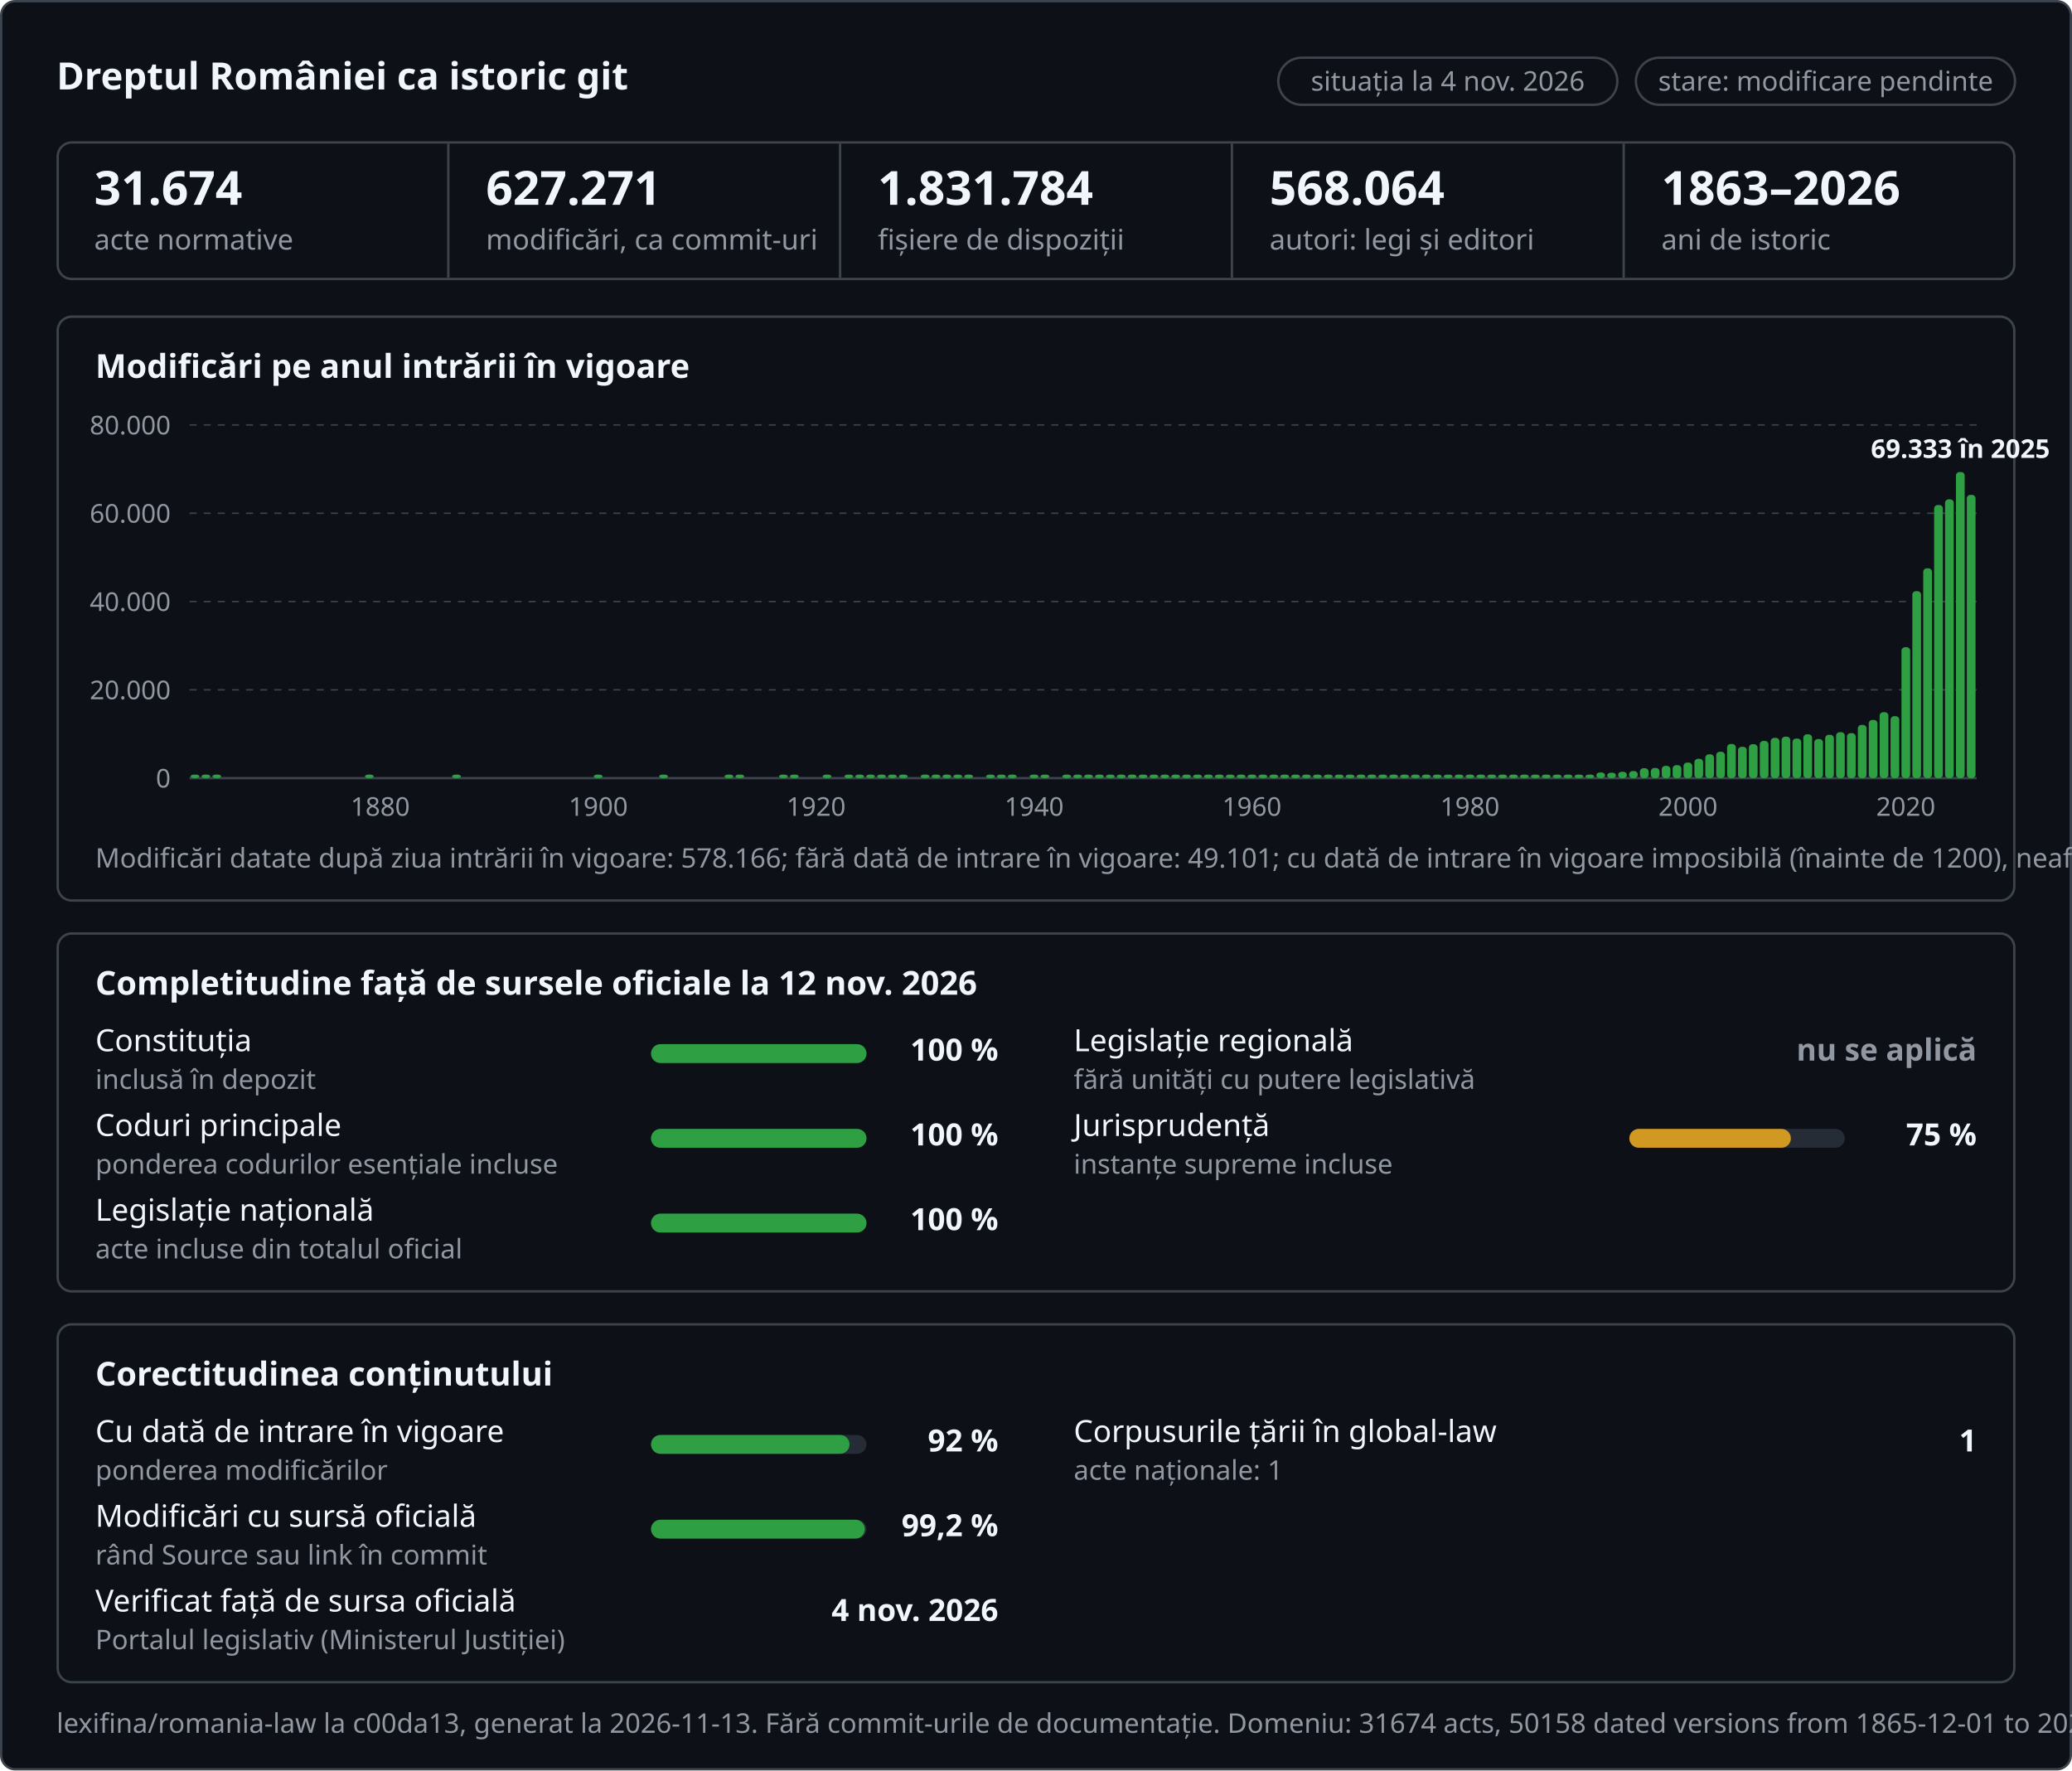
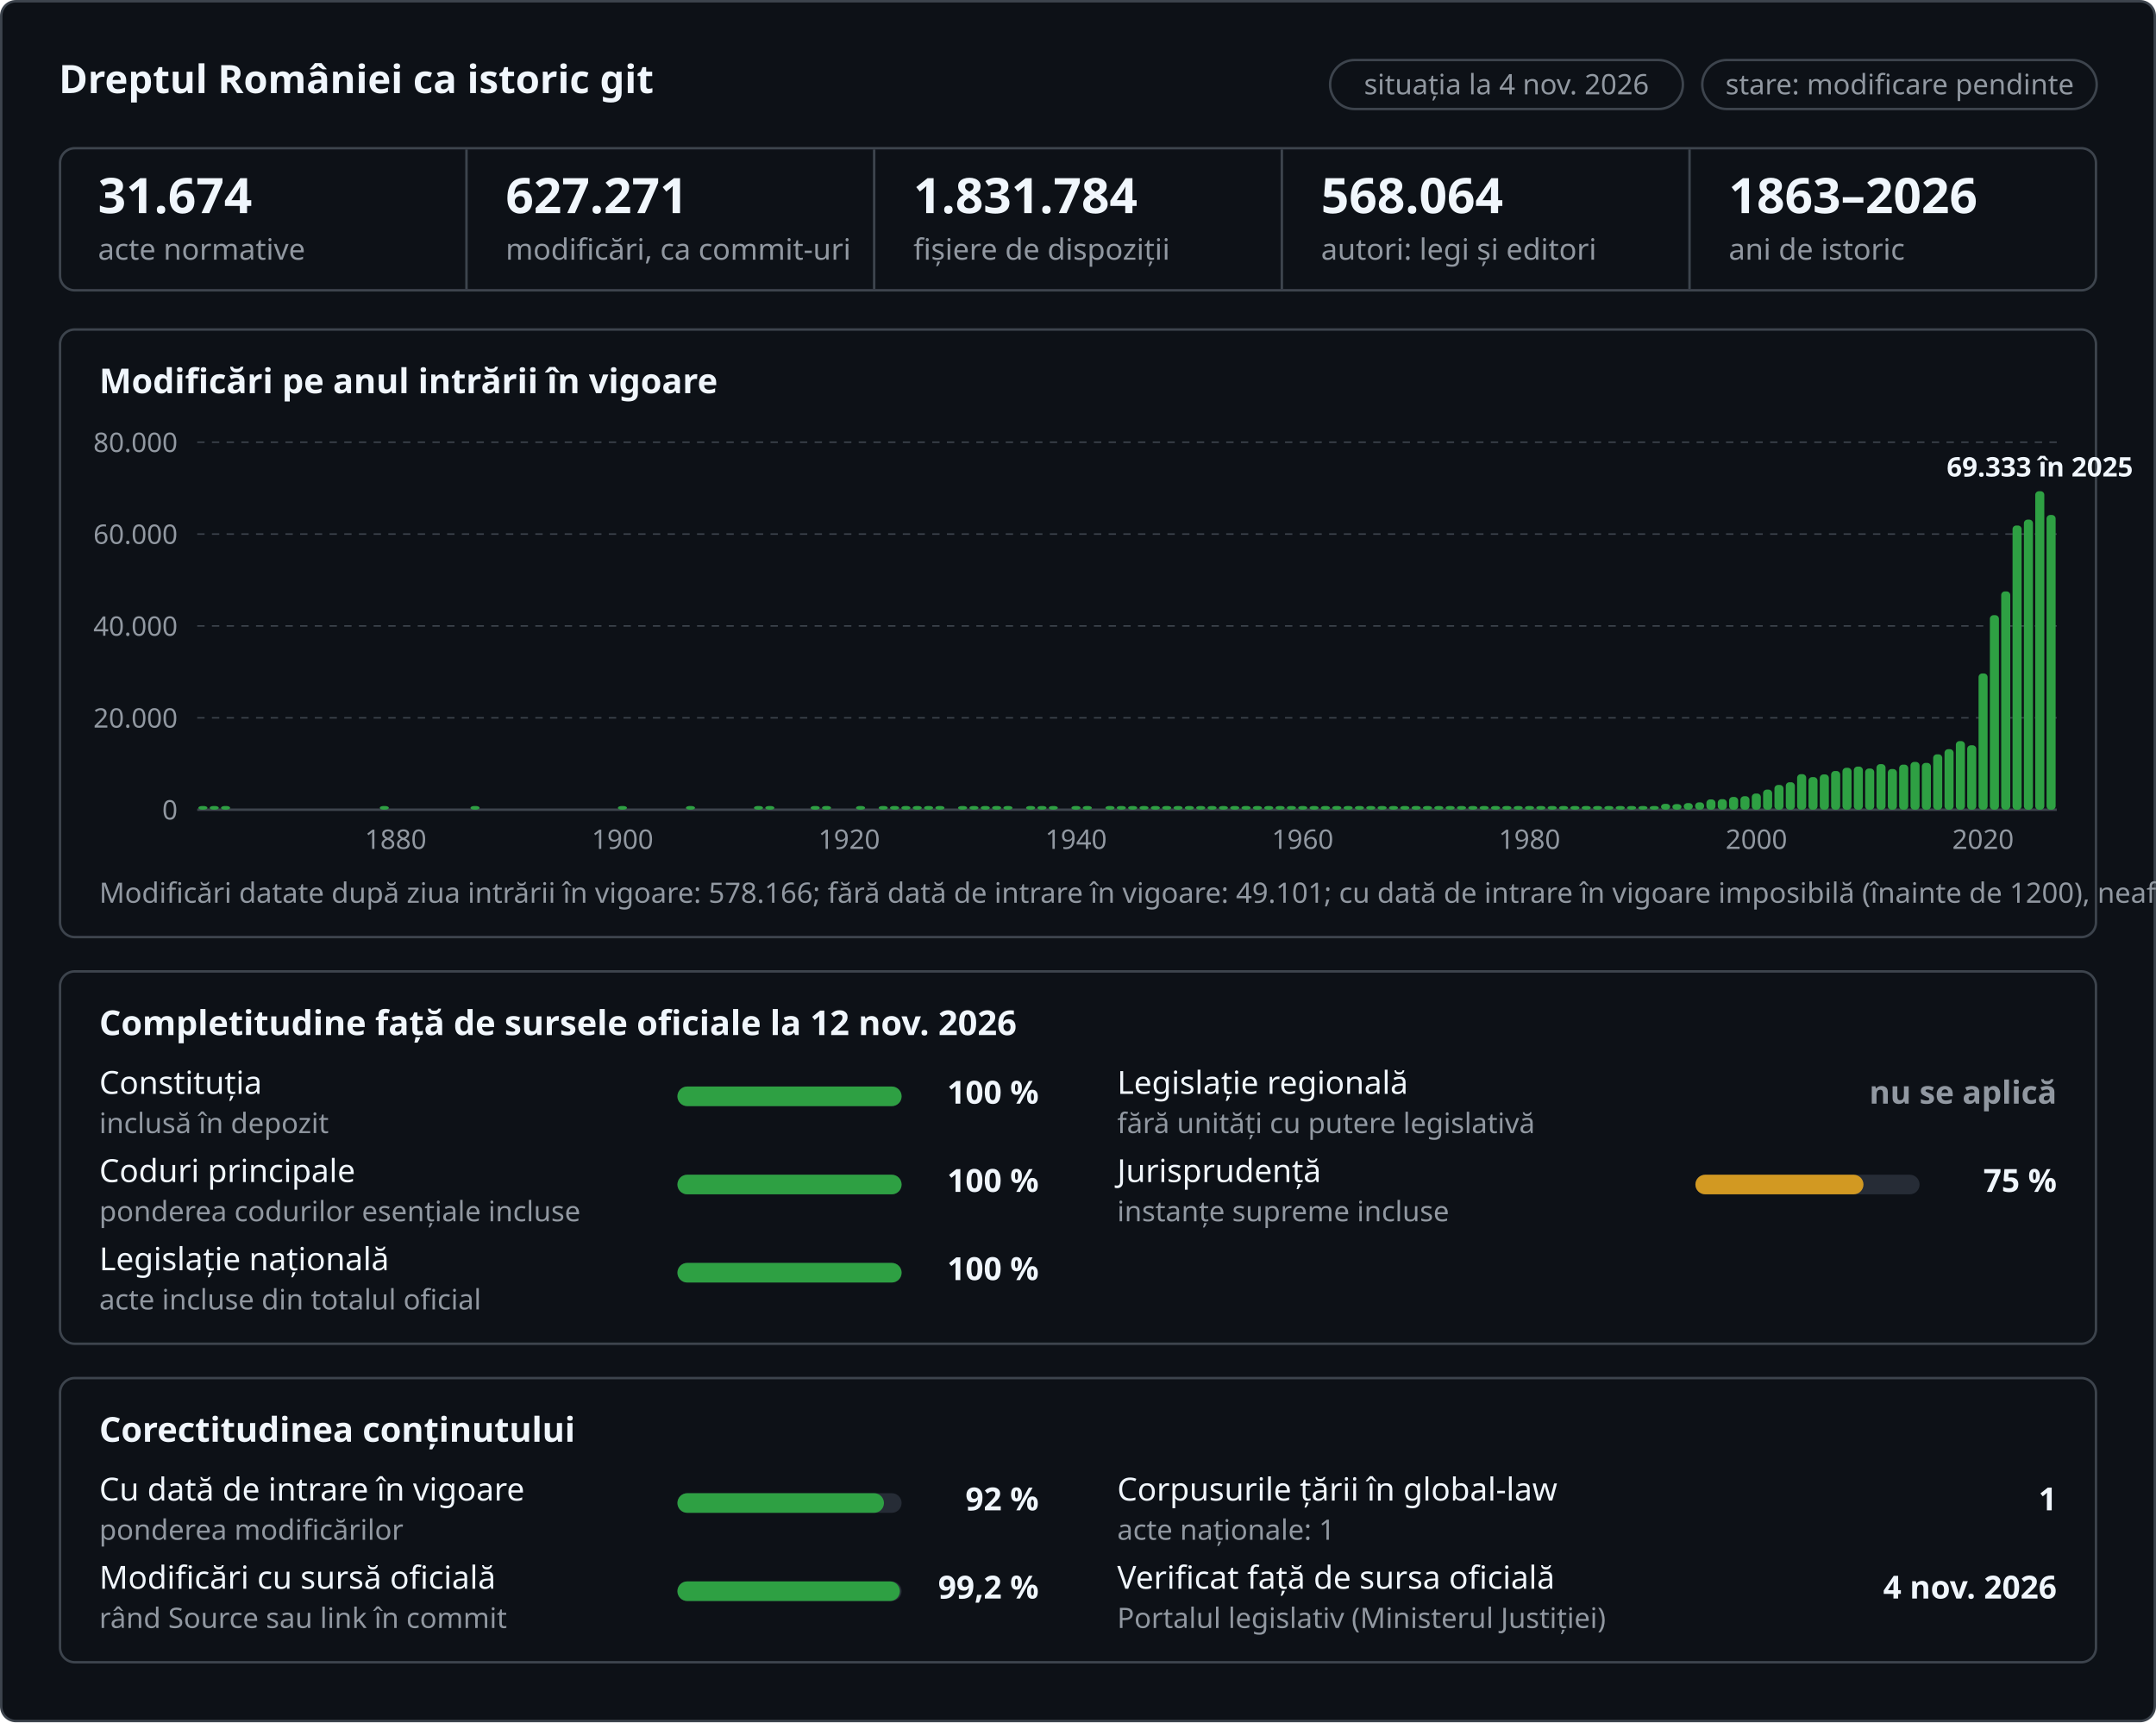
- <svg xmlns="http://www.w3.org/2000/svg" width="880" height="752" viewBox="0 0 880 752" font-family="-apple-system,BlinkMacSystemFont,Segoe UI,Noto Sans,Helvetica,Arial,sans-serif">
-   <rect x="0.5" y="0.5" width="879" height="751" rx="6" fill="#0d1117" stroke="#3d444d" />
+ <svg xmlns="http://www.w3.org/2000/svg" width="880" height="703" viewBox="0 0 880 703" font-family="-apple-system,BlinkMacSystemFont,Segoe UI,Noto Sans,Helvetica,Arial,sans-serif">
+   <rect x="0.5" y="0.5" width="879" height="702" rx="6" fill="#0d1117" stroke="#3d444d" />
  <text x="24" y="38" font-size="16" font-weight="600" fill="#f0f6fc">Dreptul României ca istoric git</text>
  <rect x="542.9" y="24.5" width="144" height="20" rx="10" fill="none" stroke="#3d444d" />
  <text x="614.9" y="38.5" font-size="11.5" font-weight="500" text-anchor="middle" fill="#9198a1">situația la 4 nov. 2026</text>
  <rect x="694.8" y="24.5" width="161" height="20" rx="10" fill="none" stroke="#3d444d" />
  <text x="775.4" y="38.5" font-size="11.5" font-weight="500" text-anchor="middle" fill="#9198a1">stare: modificare pendinte</text>
  <rect x="24.5" y="60.5" width="831" height="58" rx="6" fill="#0d1117" stroke="#3d444d" />
  <text x="40.0" y="87" font-size="20" font-weight="600" fill="#f0f6fc">31.674</text>
  <text x="40.0" y="106" font-size="12" fill="#9198a1">acte normative</text>
  <line x1="190.4" y1="61" x2="190.4" y2="118" stroke="#3d444d" />
  <text x="206.4" y="87" font-size="20" font-weight="600" fill="#f0f6fc">627.271</text>
  <text x="206.4" y="106" font-size="12" fill="#9198a1">modificări, ca commit-uri</text>
  <line x1="356.8" y1="61" x2="356.8" y2="118" stroke="#3d444d" />
  <text x="372.8" y="87" font-size="20" font-weight="600" fill="#f0f6fc">1.831.784</text>
  <text x="372.8" y="106" font-size="12" fill="#9198a1">fișiere de dispoziții</text>
  <line x1="523.2" y1="61" x2="523.2" y2="118" stroke="#3d444d" />
  <text x="539.2" y="87" font-size="20" font-weight="600" fill="#f0f6fc">568.064</text>
  <text x="539.2" y="106" font-size="12" fill="#9198a1">autori: legi și editori</text>
  <line x1="689.6" y1="61" x2="689.6" y2="118" stroke="#3d444d" />
  <text x="705.6" y="87" font-size="20" font-weight="600" fill="#f0f6fc">1863–2026</text>
  <text x="705.6" y="106" font-size="12" fill="#9198a1">ani de istoric</text>
  <rect x="24.5" y="134.5" width="831" height="248" rx="6" fill="#0d1117" stroke="#3d444d" />
  <text x="40.5" y="160.5" font-size="14" font-weight="600" fill="#f0f6fc">Modificări pe anul intrării în vigoare</text>
  <line x1="80.5" y1="330.5" x2="839.5" y2="330.5" stroke="#3d444d" stroke-width="1" />
  <text x="72.5" y="334.5" font-size="11" text-anchor="end" fill="#9198a1">0</text>
  <line x1="80.5" y1="293.0" x2="839.5" y2="293.0" stroke="#3d444d" stroke-width="0.6" stroke-dasharray="3 3" />
  <text x="72.5" y="297.0" font-size="11" text-anchor="end" fill="#9198a1">20.000</text>
  <line x1="80.5" y1="255.5" x2="839.5" y2="255.5" stroke="#3d444d" stroke-width="0.6" stroke-dasharray="3 3" />
  <text x="72.5" y="259.5" font-size="11" text-anchor="end" fill="#9198a1">40.000</text>
  <line x1="80.5" y1="218.0" x2="839.5" y2="218.0" stroke="#3d444d" stroke-width="0.6" stroke-dasharray="3 3" />
  <text x="72.5" y="222.0" font-size="11" text-anchor="end" fill="#9198a1">60.000</text>
  <line x1="80.5" y1="180.5" x2="839.5" y2="180.5" stroke="#3d444d" stroke-width="0.6" stroke-dasharray="3 3" />
  <text x="72.5" y="184.5" font-size="11" text-anchor="end" fill="#9198a1">80.000</text>
  <rect x="80.96" y="329.0" width="3.70" height="1.5" rx="1.5" fill="#2ea043" />
  <rect x="85.59" y="329.0" width="3.70" height="1.5" rx="1.5" fill="#2ea043" />
  <rect x="90.22" y="329.0" width="3.70" height="1.5" rx="1.5" fill="#2ea043" />
  <rect x="155.01" y="329.0" width="3.70" height="1.5" rx="1.5" fill="#2ea043" />
  <text x="161.5" y="346.5" font-size="11" text-anchor="middle" fill="#9198a1">1880</text>
  <rect x="192.04" y="329.0" width="3.70" height="1.5" rx="1.5" fill="#2ea043" />
  <rect x="252.20" y="329.0" width="3.70" height="1.5" rx="1.5" fill="#2ea043" />
  <text x="254.1" y="346.5" font-size="11" text-anchor="middle" fill="#9198a1">1900</text>
  <rect x="279.97" y="329.0" width="3.70" height="1.5" rx="1.5" fill="#2ea043" />
  <rect x="307.74" y="329.0" width="3.70" height="1.5" rx="1.5" fill="#2ea043" />
  <rect x="312.37" y="329.0" width="3.70" height="1.5" rx="1.5" fill="#2ea043" />
  <rect x="330.88" y="329.0" width="3.70" height="1.5" rx="1.5" fill="#2ea043" />
  <rect x="335.51" y="329.0" width="3.70" height="1.5" rx="1.5" fill="#2ea043" />
  <text x="346.6" y="346.5" font-size="11" text-anchor="middle" fill="#9198a1">1920</text>
  <rect x="349.39" y="329.0" width="3.70" height="1.5" rx="1.5" fill="#2ea043" />
  <rect x="358.65" y="329.0" width="3.70" height="1.5" rx="1.5" fill="#2ea043" />
  <rect x="363.27" y="329.0" width="3.70" height="1.5" rx="1.5" fill="#2ea043" />
  <rect x="367.90" y="329.0" width="3.70" height="1.5" rx="1.5" fill="#2ea043" />
  <rect x="372.53" y="329.0" width="3.70" height="1.5" rx="1.5" fill="#2ea043" />
  <rect x="377.16" y="329.0" width="3.70" height="1.5" rx="1.5" fill="#2ea043" />
  <rect x="381.79" y="329.0" width="3.70" height="1.5" rx="1.5" fill="#2ea043" />
  <rect x="391.04" y="329.0" width="3.70" height="1.5" rx="1.5" fill="#2ea043" />
  <rect x="395.67" y="329.0" width="3.70" height="1.5" rx="1.5" fill="#2ea043" />
  <rect x="400.30" y="329.0" width="3.70" height="1.5" rx="1.5" fill="#2ea043" />
  <rect x="404.93" y="329.0" width="3.70" height="1.5" rx="1.5" fill="#2ea043" />
  <rect x="409.55" y="329.0" width="3.70" height="1.5" rx="1.5" fill="#2ea043" />
  <rect x="418.81" y="329.0" width="3.70" height="1.5" rx="1.5" fill="#2ea043" />
  <rect x="423.44" y="329.0" width="3.70" height="1.5" rx="1.5" fill="#2ea043" />
  <rect x="428.07" y="329.0" width="3.70" height="1.5" rx="1.5" fill="#2ea043" />
  <rect x="437.32" y="329.0" width="3.70" height="1.5" rx="1.5" fill="#2ea043" />
  <text x="439.2" y="346.5" font-size="11" text-anchor="middle" fill="#9198a1">1940</text>
  <rect x="441.95" y="329.0" width="3.70" height="1.5" rx="1.5" fill="#2ea043" />
  <rect x="451.21" y="329.0" width="3.70" height="1.5" rx="1.5" fill="#2ea043" />
  <rect x="455.83" y="329.0" width="3.70" height="1.5" rx="1.5" fill="#2ea043" />
  <rect x="460.46" y="329.0" width="3.70" height="1.5" rx="1.5" fill="#2ea043" />
  <rect x="465.09" y="329.0" width="3.70" height="1.5" rx="1.5" fill="#2ea043" />
  <rect x="469.72" y="329.0" width="3.70" height="1.5" rx="1.5" fill="#2ea043" />
  <rect x="474.35" y="329.0" width="3.70" height="1.5" rx="1.5" fill="#2ea043" />
  <rect x="478.97" y="329.0" width="3.70" height="1.5" rx="1.5" fill="#2ea043" />
  <rect x="483.60" y="329.0" width="3.70" height="1.5" rx="1.5" fill="#2ea043" />
  <rect x="488.23" y="329.0" width="3.70" height="1.5" rx="1.5" fill="#2ea043" />
  <rect x="492.86" y="329.0" width="3.70" height="1.5" rx="1.5" fill="#2ea043" />
  <rect x="497.49" y="329.0" width="3.70" height="1.5" rx="1.5" fill="#2ea043" />
  <rect x="502.12" y="329.0" width="3.70" height="1.5" rx="1.5" fill="#2ea043" />
  <rect x="506.74" y="329.0" width="3.70" height="1.5" rx="1.5" fill="#2ea043" />
  <rect x="511.37" y="329.0" width="3.70" height="1.5" rx="1.5" fill="#2ea043" />
  <rect x="516.00" y="329.0" width="3.70" height="1.5" rx="1.5" fill="#2ea043" />
  <rect x="520.63" y="329.0" width="3.70" height="1.5" rx="1.5" fill="#2ea043" />
  <rect x="525.26" y="329.0" width="3.70" height="1.5" rx="1.5" fill="#2ea043" />
  <rect x="529.88" y="329.0" width="3.70" height="1.5" rx="1.5" fill="#2ea043" />
  <text x="531.7" y="346.5" font-size="11" text-anchor="middle" fill="#9198a1">1960</text>
  <rect x="534.51" y="329.0" width="3.70" height="1.5" rx="1.5" fill="#2ea043" />
  <rect x="539.14" y="329.0" width="3.70" height="1.5" rx="1.5" fill="#2ea043" />
  <rect x="543.77" y="329.0" width="3.70" height="1.5" rx="1.5" fill="#2ea043" />
  <rect x="548.40" y="329.0" width="3.70" height="1.5" rx="1.5" fill="#2ea043" />
  <rect x="553.02" y="329.0" width="3.70" height="1.5" rx="1.5" fill="#2ea043" />
  <rect x="557.65" y="329.0" width="3.70" height="1.5" rx="1.5" fill="#2ea043" />
  <rect x="562.28" y="329.0" width="3.70" height="1.5" rx="1.5" fill="#2ea043" />
  <rect x="566.91" y="329.0" width="3.70" height="1.5" rx="1.5" fill="#2ea043" />
  <rect x="571.54" y="329.0" width="3.70" height="1.5" rx="1.5" fill="#2ea043" />
  <rect x="576.16" y="329.0" width="3.70" height="1.5" rx="1.5" fill="#2ea043" />
  <rect x="580.79" y="329.0" width="3.70" height="1.5" rx="1.5" fill="#2ea043" />
  <rect x="585.42" y="329.0" width="3.70" height="1.5" rx="1.5" fill="#2ea043" />
  <rect x="590.05" y="329.0" width="3.70" height="1.5" rx="1.5" fill="#2ea043" />
  <rect x="594.68" y="329.0" width="3.70" height="1.5" rx="1.5" fill="#2ea043" />
  <rect x="599.30" y="329.0" width="3.70" height="1.5" rx="1.5" fill="#2ea043" />
  <rect x="603.93" y="329.0" width="3.70" height="1.5" rx="1.5" fill="#2ea043" />
  <rect x="608.56" y="329.0" width="3.70" height="1.5" rx="1.5" fill="#2ea043" />
  <rect x="613.19" y="329.0" width="3.70" height="1.5" rx="1.5" fill="#2ea043" />
  <rect x="617.82" y="329.0" width="3.70" height="1.5" rx="1.5" fill="#2ea043" />
  <rect x="622.44" y="329.0" width="3.70" height="1.5" rx="1.5" fill="#2ea043" />
  <text x="624.3" y="346.5" font-size="11" text-anchor="middle" fill="#9198a1">1980</text>
  <rect x="627.07" y="329.0" width="3.70" height="1.5" rx="1.5" fill="#2ea043" />
  <rect x="631.70" y="329.0" width="3.70" height="1.5" rx="1.5" fill="#2ea043" />
  <rect x="636.33" y="329.0" width="3.70" height="1.5" rx="1.5" fill="#2ea043" />
  <rect x="640.96" y="329.0" width="3.70" height="1.5" rx="1.5" fill="#2ea043" />
  <rect x="645.58" y="329.0" width="3.70" height="1.5" rx="1.5" fill="#2ea043" />
  <rect x="650.21" y="329.0" width="3.70" height="1.5" rx="1.5" fill="#2ea043" />
  <rect x="654.84" y="329.0" width="3.70" height="1.5" rx="1.5" fill="#2ea043" />
  <rect x="659.47" y="329.0" width="3.70" height="1.5" rx="1.5" fill="#2ea043" />
  <rect x="664.10" y="329.0" width="3.70" height="1.5" rx="1.5" fill="#2ea043" />
  <rect x="668.73" y="329.0" width="3.70" height="1.5" rx="1.5" fill="#2ea043" />
  <rect x="673.35" y="329.0" width="3.70" height="1.5" rx="1.5" fill="#2ea043" />
  <rect x="677.98" y="328.1" width="3.70" height="2.4" rx="1.5" fill="#2ea043" />
  <rect x="682.61" y="328.2" width="3.70" height="2.3" rx="1.5" fill="#2ea043" />
  <rect x="687.24" y="327.8" width="3.70" height="2.7" rx="1.5" fill="#2ea043" />
  <rect x="691.87" y="327.5" width="3.70" height="3.0" rx="1.5" fill="#2ea043" />
  <rect x="696.49" y="326.3" width="3.70" height="4.2" rx="1.5" fill="#2ea043" />
  <rect x="701.12" y="326.2" width="3.70" height="4.3" rx="1.5" fill="#2ea043" />
  <rect x="705.75" y="325.3" width="3.70" height="5.2" rx="1.5" fill="#2ea043" />
  <rect x="710.38" y="325.0" width="3.70" height="5.5" rx="1.5" fill="#2ea043" />
  <rect x="715.01" y="323.9" width="3.70" height="6.6" rx="1.5" fill="#2ea043" />
  <text x="716.9" y="346.5" font-size="11" text-anchor="middle" fill="#9198a1">2000</text>
  <rect x="719.63" y="322.3" width="3.70" height="8.2" rx="1.5" fill="#2ea043" />
  <rect x="724.26" y="320.4" width="3.70" height="10.1" rx="1.5" fill="#2ea043" />
  <rect x="728.89" y="319.3" width="3.70" height="11.2" rx="1.5" fill="#2ea043" />
  <rect x="733.52" y="316.0" width="3.70" height="14.5" rx="1.5" fill="#2ea043" />
  <rect x="738.15" y="317.2" width="3.70" height="13.3" rx="1.5" fill="#2ea043" />
  <rect x="742.77" y="316.1" width="3.70" height="14.4" rx="1.5" fill="#2ea043" />
  <rect x="747.40" y="314.7" width="3.70" height="15.8" rx="1.5" fill="#2ea043" />
  <rect x="752.03" y="313.4" width="3.70" height="17.1" rx="1.5" fill="#2ea043" />
  <rect x="756.66" y="312.9" width="3.70" height="17.6" rx="1.5" fill="#2ea043" />
  <rect x="761.29" y="313.7" width="3.70" height="16.8" rx="1.5" fill="#2ea043" />
  <rect x="765.91" y="311.9" width="3.70" height="18.6" rx="1.5" fill="#2ea043" />
  <rect x="770.54" y="313.9" width="3.70" height="16.6" rx="1.5" fill="#2ea043" />
  <rect x="775.17" y="312.1" width="3.70" height="18.4" rx="1.5" fill="#2ea043" />
  <rect x="779.80" y="311.0" width="3.70" height="19.5" rx="1.5" fill="#2ea043" />
  <rect x="784.43" y="311.4" width="3.70" height="19.1" rx="1.5" fill="#2ea043" />
  <rect x="789.05" y="307.9" width="3.70" height="22.6" rx="1.5" fill="#2ea043" />
  <rect x="793.68" y="305.8" width="3.70" height="24.7" rx="1.5" fill="#2ea043" />
  <rect x="798.31" y="302.5" width="3.70" height="28.0" rx="1.5" fill="#2ea043" />
  <rect x="802.94" y="304.2" width="3.70" height="26.3" rx="1.5" fill="#2ea043" />
  <rect x="807.57" y="274.9" width="3.70" height="55.6" rx="1.5" fill="#2ea043" />
  <text x="809.4" y="346.5" font-size="11" text-anchor="middle" fill="#9198a1">2020</text>
  <rect x="812.19" y="251.1" width="3.70" height="79.4" rx="1.5" fill="#2ea043" />
  <rect x="816.82" y="241.4" width="3.70" height="89.1" rx="1.5" fill="#2ea043" />
  <rect x="821.45" y="214.5" width="3.70" height="116.0" rx="1.5" fill="#2ea043" />
  <rect x="826.08" y="212.1" width="3.70" height="118.4" rx="1.5" fill="#2ea043" />
  <rect x="830.71" y="200.5" width="3.70" height="130.0" rx="1.5" fill="#2ea043" />
  <text x="832.6" y="194.5" font-size="11" font-weight="600" text-anchor="middle" fill="#f0f6fc">69.333 în 2025</text>
  <rect x="835.33" y="210.2" width="3.70" height="120.3" rx="1.5" fill="#2ea043" />
  <text x="40.5" y="368.5" font-size="11.5" fill="#9198a1" textLength="799" lengthAdjust="spacingAndGlyphs">Modificări datate după ziua intrării în vigoare: 578.166; fără dată de intrare în vigoare: 49.101; cu dată de intrare în vigoare imposibilă (înainte de 1200), neafișate: 4. Tip de istoric: in-force.</text>
  <rect x="24.5" y="396.5" width="831" height="152" rx="6" fill="#0d1117" stroke="#3d444d" />
  <text x="40.5" y="422.5" font-size="14" font-weight="600" fill="#f0f6fc">Completitudine față de sursele oficiale la 12 nov. 2026</text>
  <text x="40.5" y="446.5" font-size="13" fill="#f0f6fc">Constituția</text>
  <text x="40.5" y="462.5" font-size="11.5" fill="#9198a1">inclusă în depozit</text>
  <g>
    <rect x="276.5" y="443.5" width="91.5" height="8" rx="4" fill="#262c36" />
    <rect x="276.5" y="443.5" width="91.5" height="8" rx="4" fill="#2ea043" />
  </g>
  <text x="424.0" y="450.5" font-size="13" font-weight="600" text-anchor="end" fill="#f0f6fc">100 %</text>
  <text x="40.5" y="482.5" font-size="13" fill="#f0f6fc">Coduri principale</text>
  <text x="40.5" y="498.5" font-size="11.5" fill="#9198a1">ponderea codurilor esențiale incluse</text>
  <g>
    <rect x="276.5" y="479.5" width="91.5" height="8" rx="4" fill="#262c36" />
    <rect x="276.5" y="479.5" width="91.5" height="8" rx="4" fill="#2ea043" />
  </g>
  <text x="424.0" y="486.5" font-size="13" font-weight="600" text-anchor="end" fill="#f0f6fc">100 %</text>
  <text x="40.5" y="518.5" font-size="13" fill="#f0f6fc">Legislație națională</text>
  <text x="40.5" y="534.5" font-size="11.5" fill="#9198a1">acte incluse din totalul oficial</text>
  <g>
    <rect x="276.5" y="515.5" width="91.5" height="8" rx="4" fill="#262c36" />
    <rect x="276.5" y="515.5" width="91.5" height="8" rx="4" fill="#2ea043" />
  </g>
  <text x="424.0" y="522.5" font-size="13" font-weight="600" text-anchor="end" fill="#f0f6fc">100 %</text>
  <text x="456.0" y="446.5" font-size="13" fill="#f0f6fc">Legislație regională</text>
  <text x="456.0" y="462.5" font-size="11.5" fill="#9198a1">fără unități cu putere legislativă</text>
  <text x="839.5" y="450.5" font-size="13" font-weight="600" text-anchor="end" fill="#9198a1">nu se aplică</text>
  <text x="456.0" y="482.5" font-size="13" fill="#f0f6fc">Jurisprudență</text>
  <text x="456.0" y="498.5" font-size="11.5" fill="#9198a1">instanțe supreme incluse</text>
  <g>
    <rect x="692.0" y="479.5" width="91.5" height="8" rx="4" fill="#262c36" />
    <rect x="692.0" y="479.5" width="68.6" height="8" rx="4" fill="#d29922" />
  </g>
  <text x="839.5" y="486.5" font-size="13" font-weight="600" text-anchor="end" fill="#f0f6fc">75 %</text>
-   <rect x="24.5" y="562.5" width="831" height="152" rx="6" fill="#0d1117" stroke="#3d444d" />
+   <rect x="24.5" y="562.5" width="831" height="116" rx="6" fill="#0d1117" stroke="#3d444d" />
  <text x="40.5" y="588.5" font-size="14" font-weight="600" fill="#f0f6fc">Corectitudinea conținutului</text>
  <text x="40.5" y="612.5" font-size="13" fill="#f0f6fc">Cu dată de intrare în vigoare</text>
  <text x="40.5" y="628.5" font-size="11.5" fill="#9198a1">ponderea modificărilor</text>
  <g>
    <rect x="276.5" y="609.5" width="91.5" height="8" rx="4" fill="#262c36" />
    <rect x="276.5" y="609.5" width="84.3" height="8" rx="4" fill="#2ea043" />
  </g>
  <text x="424.0" y="616.5" font-size="13" font-weight="600" text-anchor="end" fill="#f0f6fc">92 %</text>
  <text x="40.5" y="648.5" font-size="13" fill="#f0f6fc">Modificări cu sursă oficială</text>
  <text x="40.5" y="664.5" font-size="11.5" fill="#9198a1">rând Source sau link în commit</text>
  <g>
    <rect x="276.5" y="645.5" width="91.5" height="8" rx="4" fill="#262c36" />
    <rect x="276.5" y="645.5" width="90.8" height="8" rx="4" fill="#2ea043" />
  </g>
  <text x="424.0" y="652.5" font-size="13" font-weight="600" text-anchor="end" fill="#f0f6fc">99,2 %</text>
-   <text x="40.5" y="684.5" font-size="13" fill="#f0f6fc">Verificat față de sursa oficială</text>
-   <text x="40.5" y="700.5" font-size="11.5" fill="#9198a1">Portalul legislativ (Ministerul Justiției)</text>
-   <text x="424.0" y="688.5" font-size="13" font-weight="600" text-anchor="end" fill="#f0f6fc">4 nov. 2026</text>
  <text x="456.0" y="612.5" font-size="13" fill="#f0f6fc">Corpusurile țării în global-law</text>
  <text x="456.0" y="628.5" font-size="11.5" fill="#9198a1">acte naționale: 1</text>
  <text x="839.5" y="616.5" font-size="13" font-weight="600" text-anchor="end" fill="#f0f6fc">1</text>
-   <text x="24" y="736" font-size="11.5" fill="#9198a1" textLength="832" lengthAdjust="spacingAndGlyphs">lexifina/romania-law la c00da13, generat la 2026-11-13. Fără commit-urile de documentație. Domeniu: 31674 acts, 50158 dated versions from 1865-12-01 to 2026-11-03</text>
+   <text x="456.0" y="648.5" font-size="13" fill="#f0f6fc">Verificat față de sursa oficială</text>
+   <text x="456.0" y="664.5" font-size="11.5" fill="#9198a1">Portalul legislativ (Ministerul Justiției)</text>
+   <text x="839.5" y="652.5" font-size="13" font-weight="600" text-anchor="end" fill="#f0f6fc">4 nov. 2026</text>
</svg>
